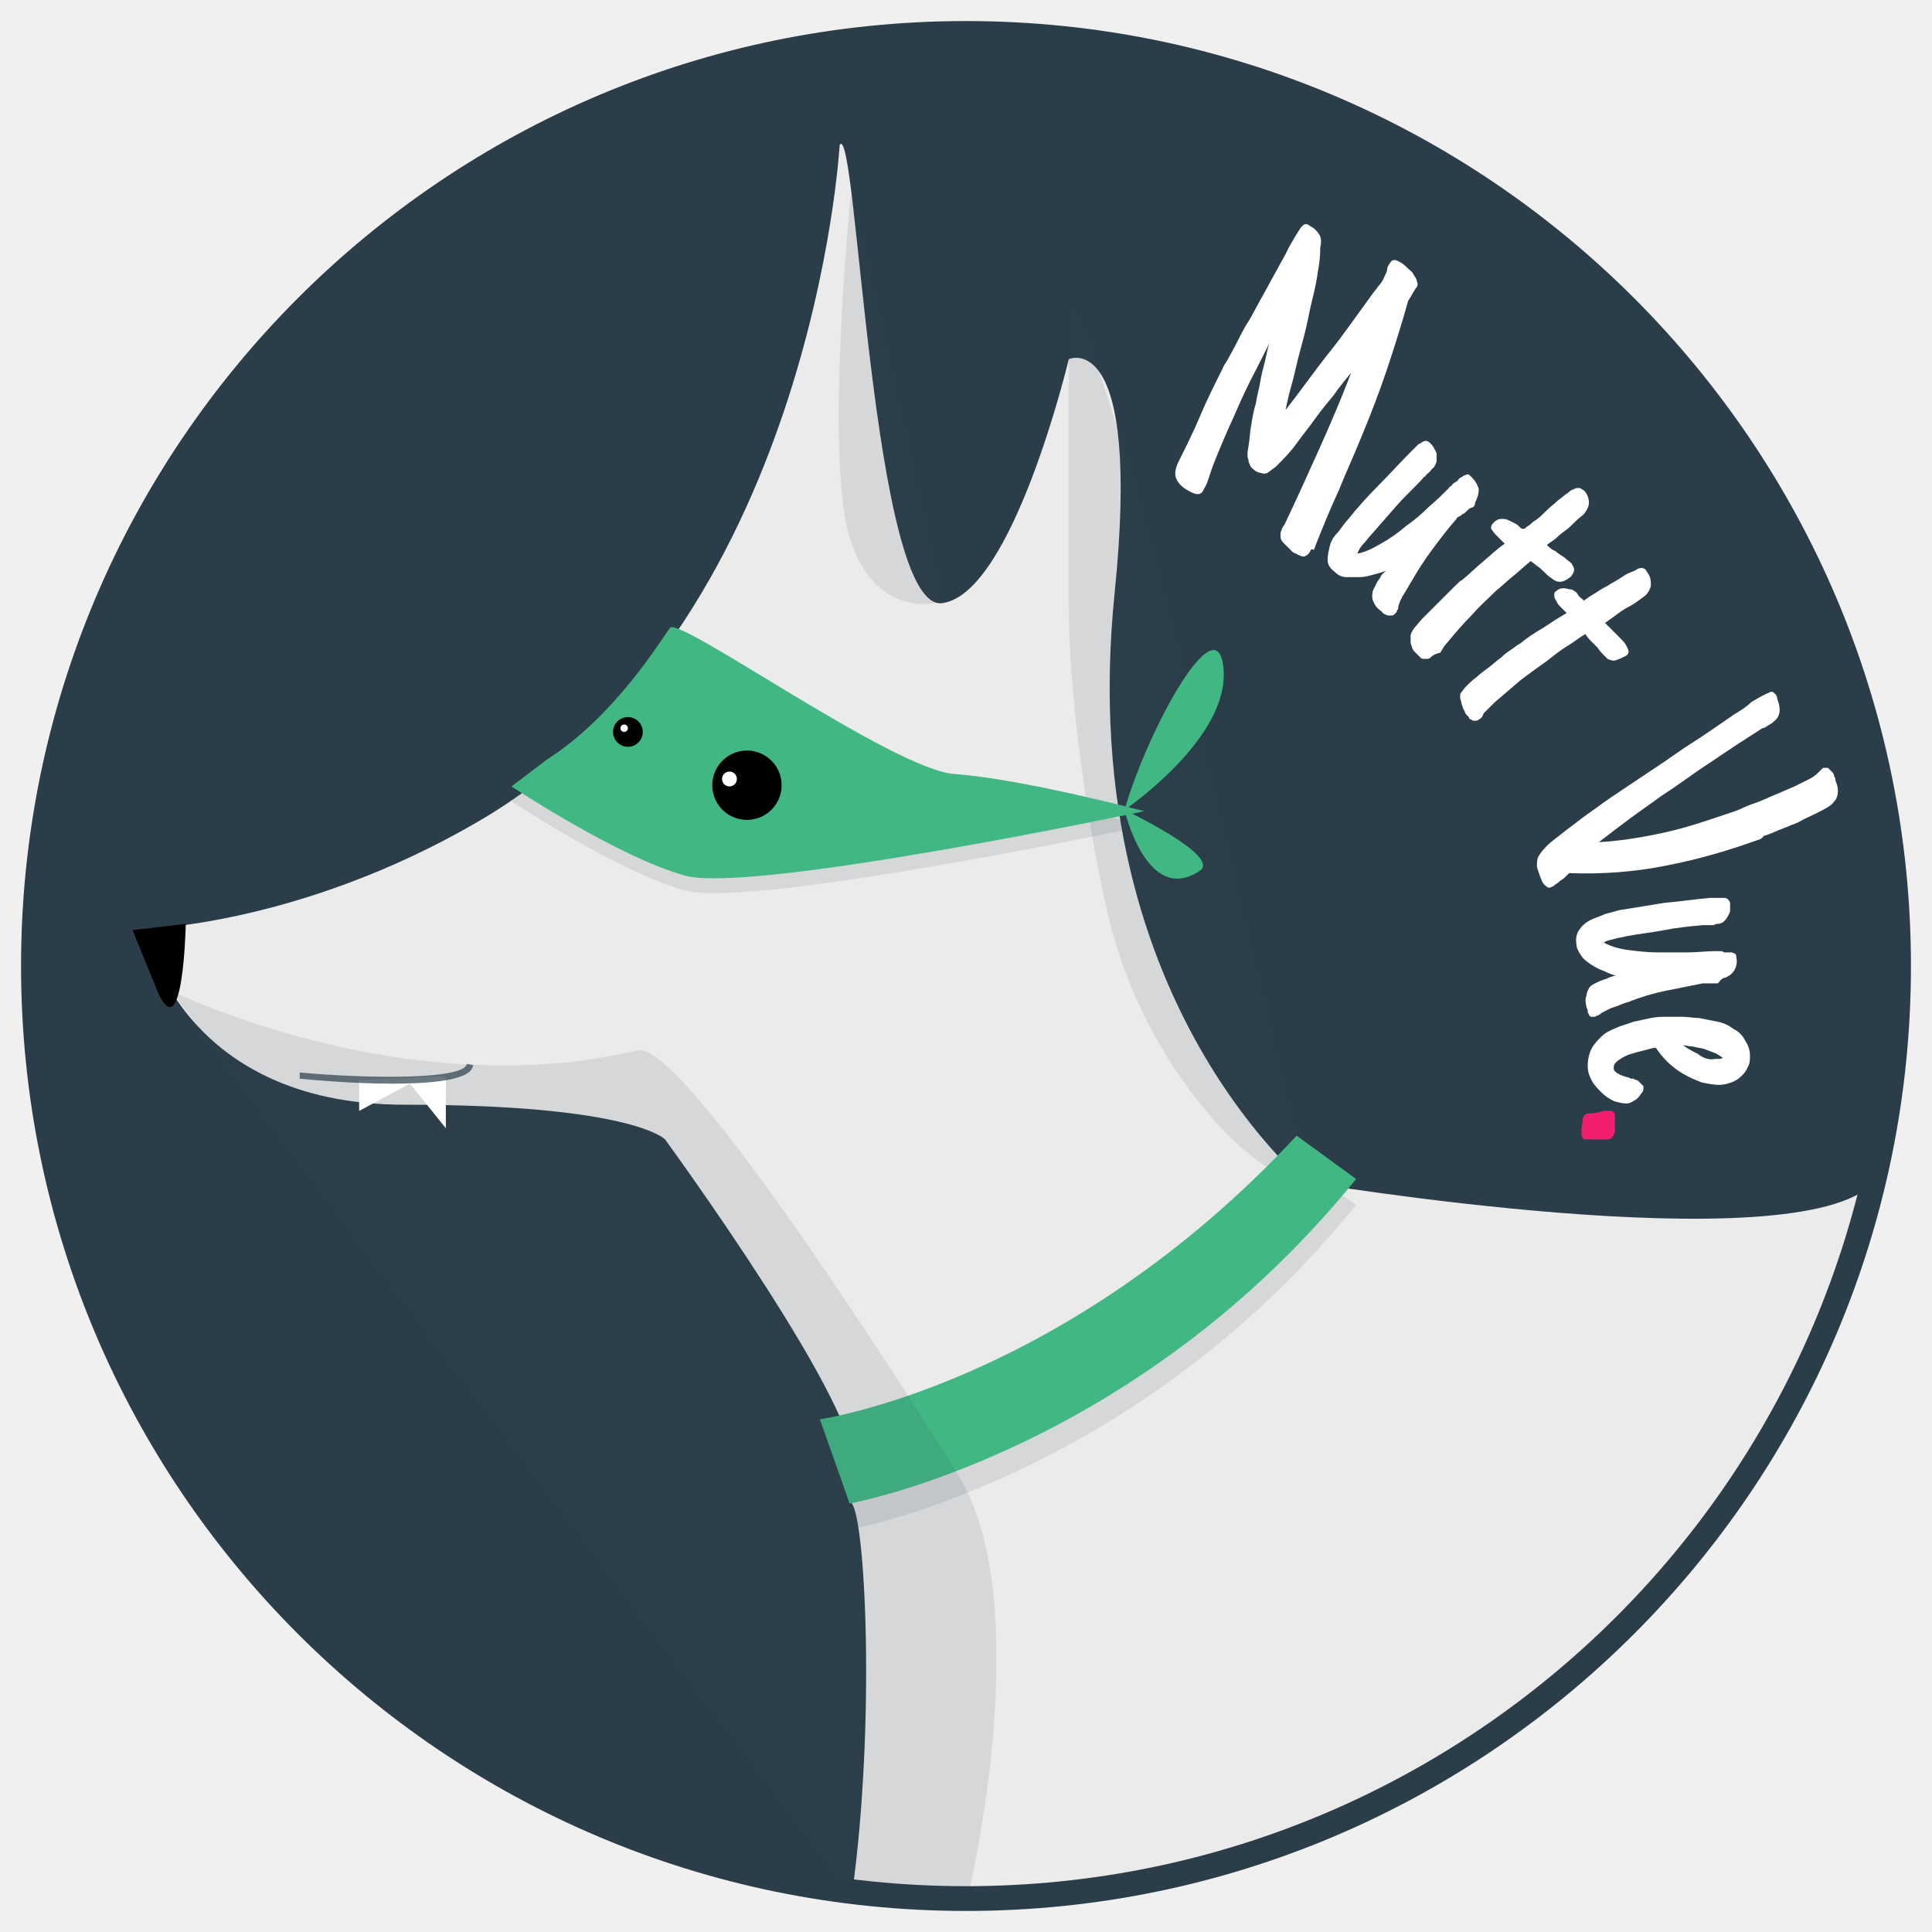
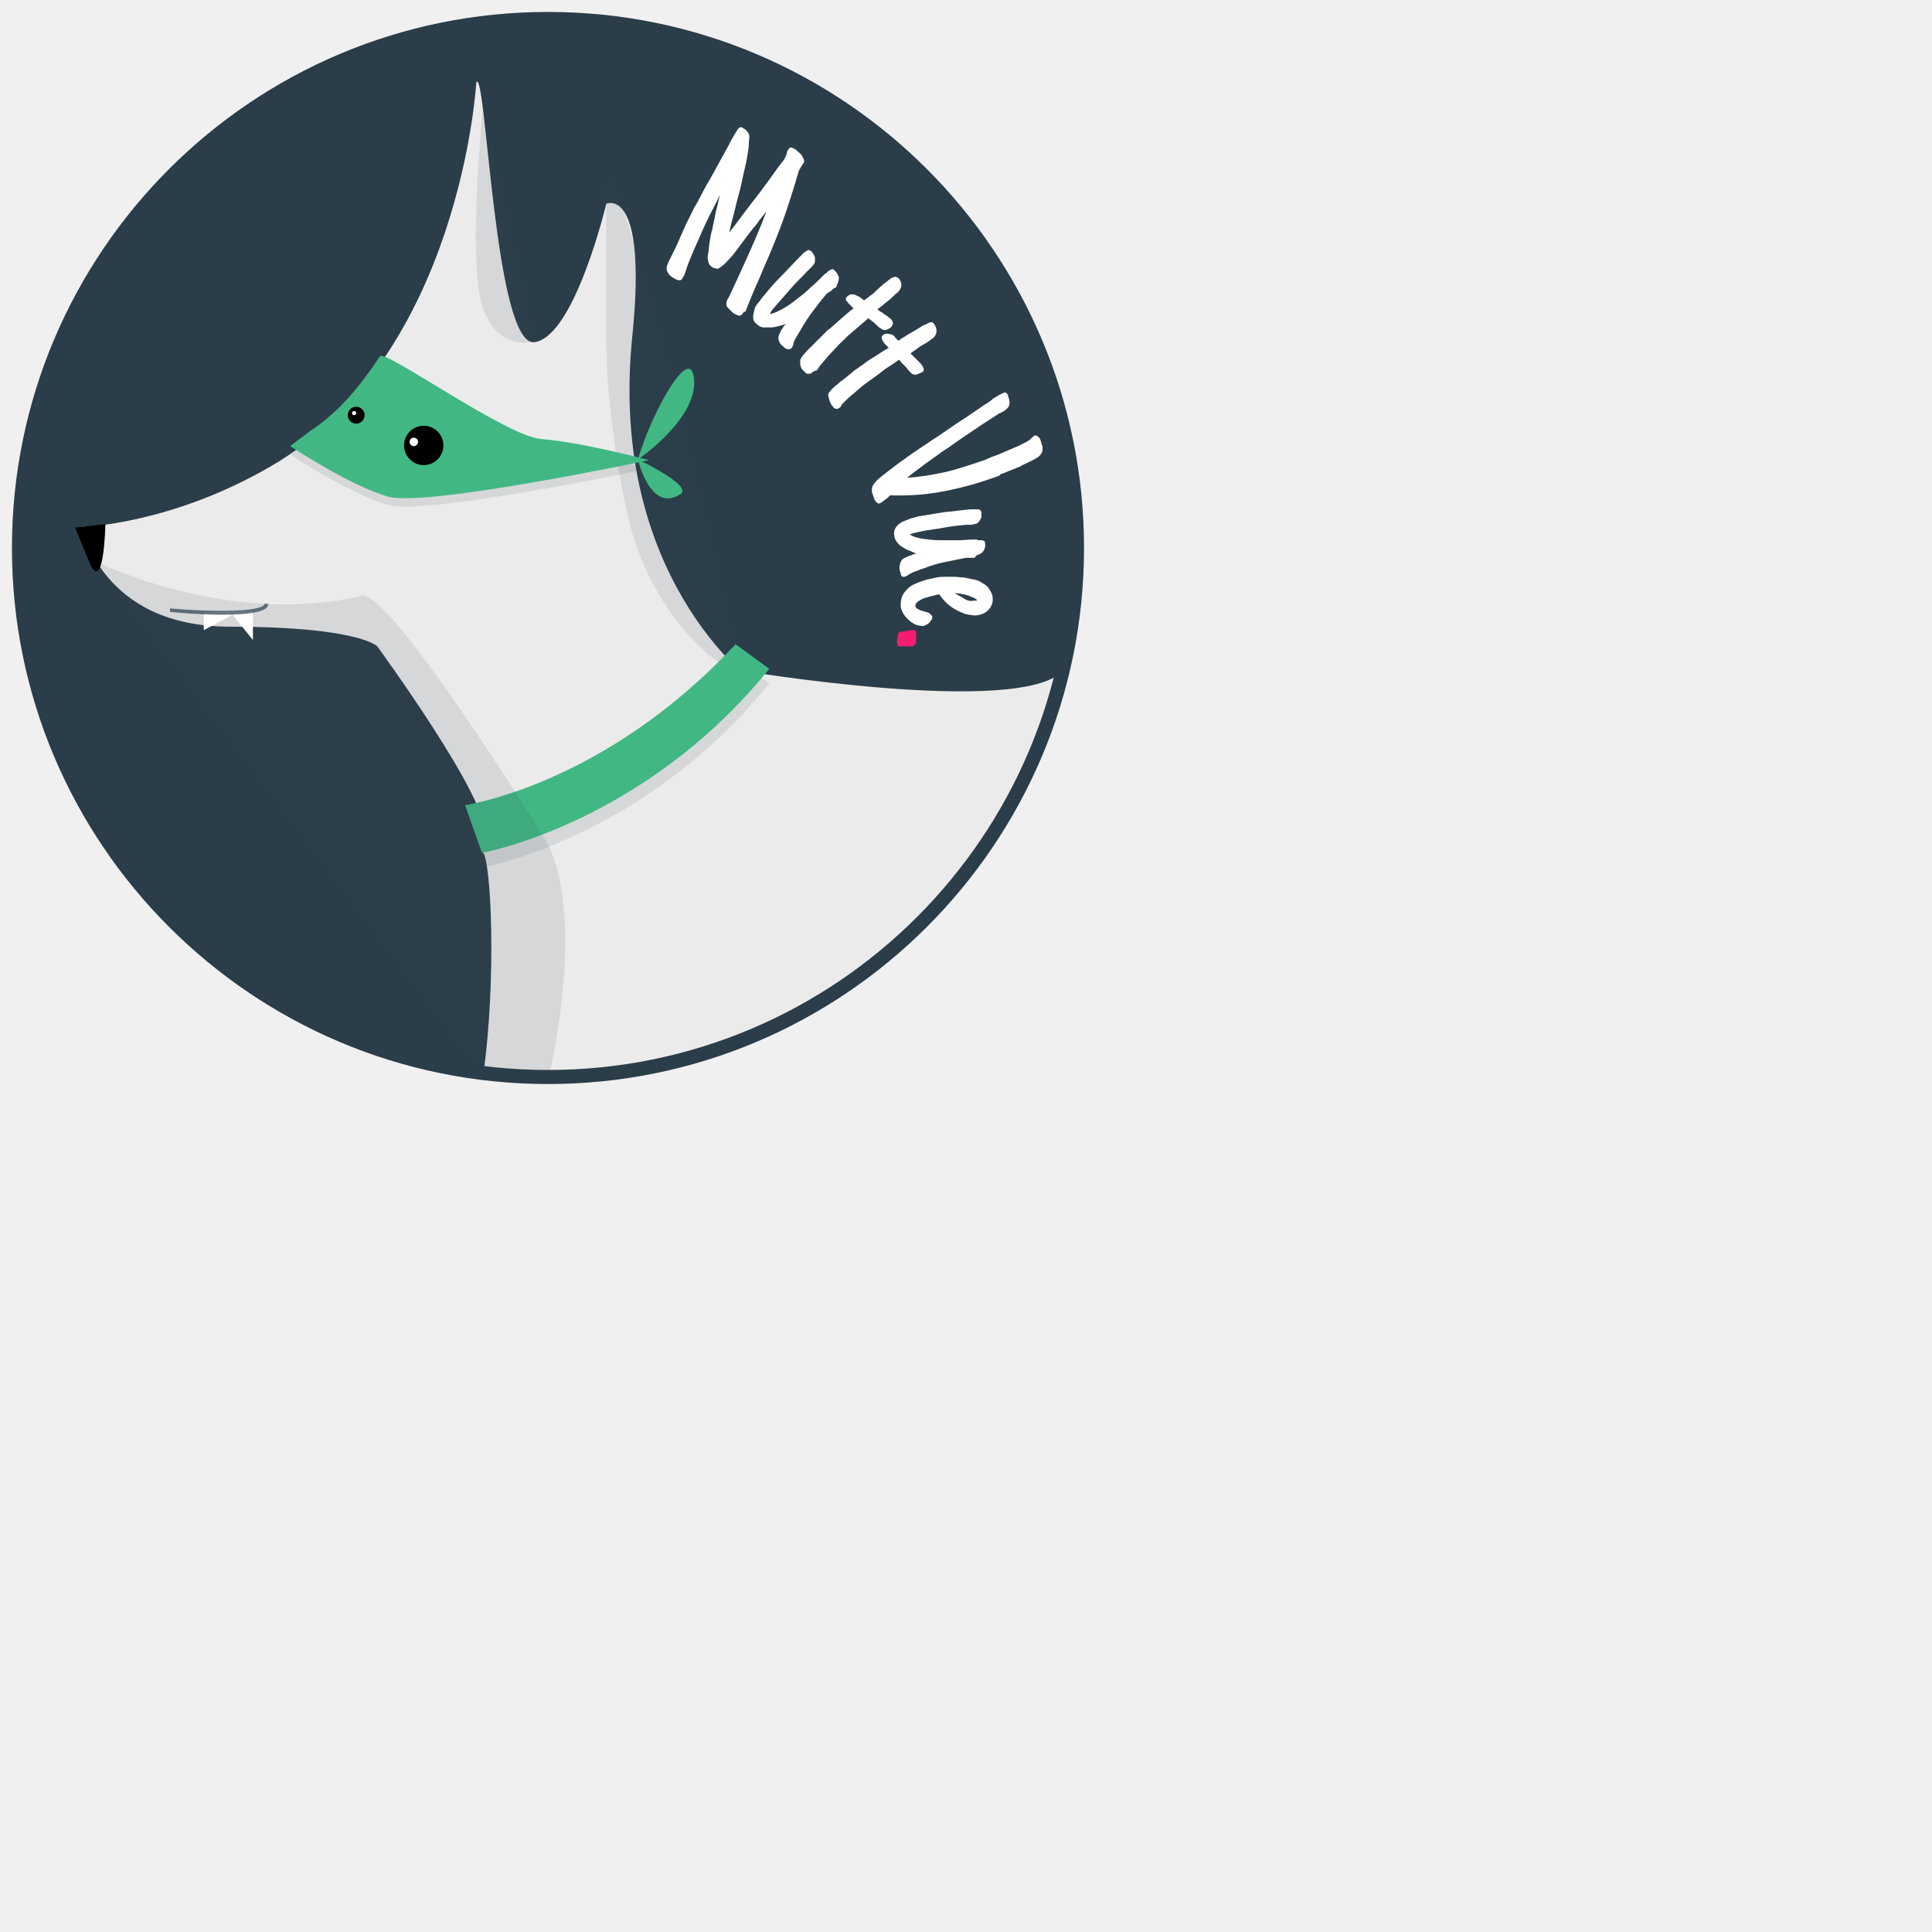
- <svg xmlns="http://www.w3.org/2000/svg" version="1.1" x="0px" y="0px" viewBox="0 0 156 156" style="enable-background:new 0 0 156 156;" xml:space="preserve" width="275" height="275">
+ <svg xmlns="http://www.w3.org/2000/svg" version="1.1" x="0px" y="0px" viewBox="0 0 275 275" style="enable-background:new 0 0 156 156;" xml:space="preserve" width="275" height="275">
  <style type="text/css">
	.st0{fill:#2A3D49;}
	.st1{fill:#FFFFFF;}
	.st2{fill:#F41E70;}
	.st3{fill:#ECEBEB;}
	.st4{opacity:0.12;}
	.st5{fill:#2F4859;}
	.st6{fill:#304858;}
	.st7{fill:#FCCA1B;}
	.st8{fill:#EAB713;}
	.st9{opacity:0.12;fill:#304858;}
	.st10{opacity:8.000000e-02;fill:#304858;}
	.st11{fill:#1ABC81;}
	.st12{opacity:0.7;fill:none;stroke:#666666;stroke-width:0.25;stroke-miterlimit:10;}
	.st13{opacity:8.000000e-02;}
	.st14{opacity:0.7;}
	.st15{fill:#666666;}
	.st16{fill:#2D77E2;}
	.st17{fill:#41B883;}
</style>
  <g id="Layer_1">
    <g>
      <circle class="st0" cx="78" cy="78" r="75.3" />
    </g>
    <g>
      <path class="st1" d="M105.8,44.5c-0.1,0.2-0.2,0.3-0.4,0.4c-0.2,0.1-0.3,0-0.6-0.1c-0.1-0.1-0.2-0.1-0.4-0.2    c-0.1-0.1-0.2-0.2-0.3-0.3c-0.2-0.2-0.4-0.4-0.5-0.5c-0.1-0.1-0.2-0.3-0.2-0.4c0-0.1,0-0.3,0-0.4c0.1-0.2,0.1-0.4,0.3-0.6    c1-2.1,1.9-4.1,2.8-6.1c0.9-2,1.8-4.1,2.6-6.2c-0.5,0.6-1,1.2-1.4,1.8c-0.5,0.6-1,1.2-1.5,1.9c-0.5,0.7-1,1.3-1.5,2    c-0.5,0.7-1.1,1.3-1.7,1.9c-0.3,0.2-0.5,0.4-0.7,0.5c-0.2,0.1-0.5,0-0.8-0.1c-0.2-0.1-0.4-0.3-0.5-0.4c-0.1-0.2-0.2-0.4-0.2-0.6    c-0.1-0.2-0.1-0.5,0-1s0.1-1,0.2-1.6c0.1-0.6,0.2-1.3,0.4-1.9c0.1-0.7,0.3-1.3,0.4-2c0.1-0.6,0.3-1.2,0.4-1.7    c0.1-0.5,0.2-0.9,0.3-1.2l-1,2c-0.7,1.3-1.3,2.6-1.9,4c-0.6,1.3-1.2,2.7-1.7,4c-0.1,0.3-0.2,0.6-0.3,0.9c-0.1,0.3-0.2,0.6-0.4,0.9    c-0.1,0.3-0.3,0.4-0.5,0.4c-0.2,0-0.4-0.1-0.6-0.2c-0.6-0.3-0.9-0.6-1.1-1s-0.1-0.9,0.2-1.5c0.6-1.2,1.2-2.4,1.7-3.6    c0.5-1.2,1.1-2.4,1.7-3.6c0.1-0.2,0.2-0.5,0.5-0.9c0.2-0.4,0.5-0.9,0.8-1.5c0.3-0.6,0.6-1.2,1-1.8c0.4-0.7,0.7-1.3,1.1-2    c0.4-0.7,0.7-1.3,1.1-2c0.3-0.6,0.7-1.2,0.9-1.7c0.3-0.5,0.5-0.9,0.7-1.2c0.2-0.3,0.3-0.5,0.4-0.6c0.1-0.1,0.2-0.2,0.3-0.2    c0.1,0,0.2,0,0.3,0.1c0.4,0.2,0.6,0.4,0.8,0.7c0.2,0.3,0.2,0.7,0.1,1.1c0,0.3,0,0.7-0.1,1.4c-0.1,0.6-0.2,1.4-0.4,2.2    s-0.4,1.7-0.6,2.7c-0.2,0.9-0.5,1.9-0.7,2.7c-0.2,0.9-0.4,1.7-0.6,2.4c-0.2,0.7-0.3,1.3-0.4,1.7c1.2-1.5,2.3-3.1,3.5-4.6    c1.2-1.5,2.3-3.1,3.4-4.6c0.2-0.3,0.4-0.5,0.6-0.8c0.2-0.2,0.4-0.5,0.5-0.8c0.1-0.2,0.2-0.4,0.2-0.5c0-0.2,0.1-0.4,0.2-0.5    c0.1-0.2,0.2-0.3,0.4-0.3c0.2,0,0.3,0.1,0.5,0.2c0.2,0.1,0.3,0.2,0.5,0.4c0.2,0.2,0.4,0.3,0.5,0.5c0.1,0.2,0.3,0.4,0.3,0.6    c0.1,0.2,0.1,0.4-0.1,0.6c-0.2,0.3-0.4,0.7-0.6,1c-0.5,1.8-1.1,3.7-1.7,5.5s-1.3,3.6-2,5.3c-0.6,1.5-1.3,3-1.9,4.5    c-0.7,1.5-1.3,3-1.9,4.5c0,0.1-0.1,0.2-0.1,0.3C105.9,44.3,105.8,44.4,105.8,44.5z" />
      <path class="st1" d="M118.6,41.1c-0.1,0.1-0.2,0.2-0.2,0.2c-0.1,0.1-0.2,0.2-0.3,0.2c-0.1,0.1-0.2,0.2-0.3,0.2    c-0.1,0.1-0.2,0.1-0.2,0.2c-0.7,0.8-1.3,1.6-1.9,2.4c-0.6,0.8-1.2,1.7-1.7,2.6c-0.2,0.3-0.4,0.7-0.6,1c-0.2,0.3-0.4,0.7-0.5,1.1    l0,0.1l0,0c0,0.1-0.1,0.2-0.1,0.2c0,0.1-0.1,0.2-0.1,0.2c-0.1,0.1-0.2,0.2-0.3,0.2c-0.1,0-0.2,0-0.3,0c-0.1,0-0.2-0.1-0.3-0.1    c-0.1-0.1-0.2-0.1-0.2-0.2c-0.3-0.2-0.5-0.4-0.6-0.6c-0.1-0.2-0.2-0.4-0.2-0.6c0-0.2,0-0.4,0.1-0.6s0.2-0.4,0.3-0.6l0.2-0.3    c0.1-0.1,0.1-0.3,0.3-0.4c0-0.1,0.1-0.1,0.1-0.1c0,0,0,0,0.1-0.1c-0.3,0.1-0.6,0.2-1,0.3c-0.4,0.1-0.7,0.2-1.1,0.2    c-0.4,0-0.7,0-1.1,0s-0.7-0.2-0.9-0.4c-0.4-0.3-0.6-0.6-0.6-1c0-0.4,0.1-0.8,0.2-1.2s0.4-0.8,0.7-1.1c0.3-0.4,0.5-0.7,0.7-0.9    c0.8-1,1.6-1.9,2.5-2.8c0.9-0.9,1.7-1.8,2.6-2.7c0,0,0.1-0.1,0.1-0.1c0,0,0.1-0.1,0.1-0.1c0.1-0.1,0.2-0.2,0.3-0.3    s0.2-0.2,0.3-0.2l0,0c0.1-0.1,0.3-0.2,0.4-0.2s0.2,0,0.4,0.2c0.1,0.1,0.2,0.2,0.3,0.4c0.1,0.2,0.2,0.3,0.2,0.5c0,0.2,0,0.3,0,0.5    c0,0.2-0.1,0.3-0.2,0.5c-0.1,0.1-0.1,0.1-0.2,0.2c-0.1,0.1-0.1,0.2-0.2,0.2c0,0.1-0.1,0.1-0.2,0.2c-0.1,0.1-0.1,0.2-0.2,0.2    c-0.7,0.8-1.5,1.5-2.2,2.3c-0.7,0.8-1.4,1.6-2.1,2.4c-0.2,0.2-0.4,0.5-0.6,0.7c-0.2,0.2-0.4,0.5-0.5,0.8c0.6-0.1,1.2-0.4,1.9-0.8    c0.7-0.4,1.3-0.8,2-1.4c0.7-0.5,1.3-1,1.9-1.6c0.6-0.5,1.1-1,1.6-1.5c0,0,0-0.1,0.1-0.1c0,0,0.1-0.1,0.1-0.1    c0.1-0.1,0.2-0.2,0.2-0.2s0.2-0.1,0.3-0.2c0.1-0.1,0.1-0.2,0.2-0.2c0.1-0.1,0.2-0.1,0.3-0.2c0.1,0,0.2-0.1,0.3-0.1    c0.1,0,0.2,0.1,0.3,0.2c0.3,0.3,0.5,0.6,0.6,1c0,0.4-0.1,0.7-0.3,1.1c0,0.1,0,0.2-0.1,0.3S118.7,41,118.6,41.1z" />
      <path class="st1" d="M115.5,53.1c-0.1,0.1-0.2,0.1-0.3,0.1c-0.1,0-0.2,0-0.3,0c-0.1,0-0.2-0.1-0.2-0.1c-0.1-0.1-0.1-0.1-0.2-0.2    c-0.1-0.1-0.2-0.2-0.3-0.3c-0.1-0.1-0.2-0.3-0.2-0.4c-0.1-0.2-0.1-0.3-0.1-0.5c0-0.1,0-0.3,0-0.4c0-0.1,0.1-0.3,0.3-0.6    c0.2-0.2,0.4-0.5,0.7-0.8c0.3-0.3,0.6-0.6,0.9-0.9c0.3-0.3,0.6-0.6,0.9-0.9c0.3-0.3,0.6-0.6,0.8-0.8c0.2-0.2,0.4-0.4,0.6-0.5    c0.6-0.5,1.1-1,1.7-1.5c0.6-0.5,1.1-1,1.7-1.4c0,0-0.1-0.1-0.1-0.1c0,0-0.1-0.1-0.1-0.1c-0.1-0.1-0.2-0.2-0.3-0.3    c-0.1-0.1-0.2-0.2-0.3-0.3c-0.1-0.1-0.2-0.3-0.3-0.4c0-0.2,0-0.3,0.2-0.5c0.2-0.2,0.4-0.3,0.6-0.3c0.2,0,0.4,0,0.6,0.1    c0.2,0.1,0.4,0.2,0.6,0.3c0.2,0.1,0.3,0.3,0.5,0.4c0,0,0,0,0.1,0c0,0,0,0,0.1,0c0.1-0.1,0.2-0.2,0.4-0.3c0.1-0.1,0.3-0.3,0.5-0.4    c0.3-0.2,0.6-0.5,0.9-0.8c0.3-0.3,0.6-0.5,0.9-0.8c0.3-0.2,0.6-0.5,0.8-0.6c0.2-0.2,0.4-0.3,0.5-0.3c0.1-0.1,0.3-0.1,0.4-0.1    c0.1,0,0.2,0.1,0.4,0.2c0.3,0.3,0.4,0.7,0.4,1s-0.2,0.7-0.5,1c-0.4,0.3-0.7,0.6-1.1,1c-0.4,0.3-0.8,0.6-1.1,0.9l-0.7,0.5    c0.2,0.2,0.4,0.4,0.7,0.5c0.2,0.2,0.4,0.3,0.7,0.5c0.2,0.2,0.4,0.3,0.6,0.5c0.1,0.2,0.2,0.3,0.2,0.5c0,0.2-0.1,0.3-0.2,0.5    c-0.2,0.2-0.4,0.3-0.6,0.4c-0.2,0.1-0.5,0.1-0.7,0l0,0c0,0-0.2-0.1-0.3-0.2c-0.2-0.1-0.4-0.3-0.6-0.5s-0.4-0.4-0.6-0.5    c-0.2-0.2-0.4-0.3-0.5-0.4l0,0c-0.5,0.4-0.9,0.8-1.4,1.2c-0.5,0.4-0.9,0.8-1.4,1.2c-0.6,0.6-1.3,1.2-1.9,1.9    c-0.7,0.7-1.3,1.4-1.8,2l-0.5,0.6c-0.1,0.2-0.2,0.3-0.3,0.5C115.8,52.8,115.6,53,115.5,53.1z" />
      <path class="st1" d="M119.4,58.1c-0.1,0.1-0.2,0.1-0.3,0.1c-0.1,0-0.2,0-0.3-0.1c-0.1,0-0.2-0.1-0.2-0.2c-0.1-0.1-0.1-0.1-0.2-0.2    c-0.1-0.1-0.1-0.2-0.2-0.4c-0.1-0.1-0.1-0.3-0.2-0.5c0-0.2-0.1-0.3-0.1-0.5s0-0.3,0.1-0.4c0.1-0.1,0.2-0.3,0.4-0.5    c0.2-0.2,0.5-0.5,0.8-0.7c0.3-0.3,0.6-0.5,1-0.8c0.4-0.3,0.7-0.6,1-0.8c0.3-0.3,0.6-0.5,0.9-0.7c0.3-0.2,0.5-0.4,0.6-0.4    c0.6-0.5,1.2-0.9,1.9-1.3c0.6-0.4,1.2-0.8,1.9-1.2c0,0-0.1-0.1-0.1-0.1c0,0-0.1-0.1-0.1-0.1c-0.1-0.1-0.2-0.2-0.3-0.3    c-0.1-0.1-0.2-0.2-0.3-0.4c-0.1-0.2-0.2-0.3-0.2-0.5c0-0.2,0-0.3,0.2-0.4c0.2-0.2,0.4-0.2,0.6-0.2c0.2,0,0.4,0.1,0.6,0.1    c0.2,0.1,0.4,0.2,0.5,0.4s0.3,0.3,0.5,0.5c0,0,0,0,0,0c0,0,0,0,0,0c0.1-0.1,0.3-0.2,0.4-0.3c0.2-0.1,0.3-0.2,0.5-0.3    c0.3-0.2,0.6-0.4,1-0.6c0.3-0.2,0.7-0.4,1-0.6c0.3-0.2,0.6-0.4,0.9-0.5c0.3-0.1,0.4-0.2,0.6-0.3c0.1,0,0.3-0.1,0.4,0    c0.1,0,0.2,0.1,0.3,0.3c0.3,0.4,0.3,0.7,0.3,1.1c-0.1,0.4-0.3,0.7-0.6,0.9c-0.4,0.3-0.8,0.6-1.2,0.8s-0.8,0.5-1.2,0.8l-0.7,0.5    c0.2,0.2,0.4,0.4,0.6,0.6c0.2,0.2,0.4,0.4,0.6,0.6c0.2,0.2,0.4,0.4,0.5,0.6c0.1,0.2,0.2,0.4,0.2,0.5c0,0.2-0.1,0.3-0.3,0.4    c-0.2,0.1-0.4,0.2-0.7,0.3c-0.2,0.1-0.5,0-0.7-0.1l0,0c0,0-0.1-0.1-0.3-0.3c-0.2-0.2-0.3-0.3-0.5-0.6c-0.2-0.2-0.4-0.4-0.6-0.6    c-0.2-0.2-0.3-0.4-0.4-0.5l0,0c-0.5,0.3-1,0.7-1.5,1c-0.5,0.3-1,0.7-1.5,1.1c-0.7,0.5-1.4,1-2.2,1.6c-0.7,0.6-1.4,1.2-2.1,1.8    l-0.5,0.5c-0.1,0.1-0.3,0.3-0.4,0.4C119.7,57.9,119.6,58,119.4,58.1z" />
      <path class="st1" d="M142,67.8c-2.5,0.9-4.9,1.6-7.5,2.1c-2.5,0.5-5.1,0.7-7.8,0.6c-0.1,0.1-0.1,0.1-0.3,0.3    c-0.1,0.1-0.2,0.2-0.4,0.3c-0.1,0.1-0.2,0.2-0.4,0.3c-0.1,0.1-0.2,0.2-0.3,0.2c-0.1,0.1-0.3,0.1-0.4,0c-0.1-0.1-0.2-0.1-0.3-0.3    c-0.1-0.1-0.1-0.2-0.2-0.4c0-0.1-0.1-0.2-0.1-0.3c-0.1-0.3-0.2-0.5-0.2-0.7c0-0.2,0-0.5,0.1-0.7c0.1-0.2,0.3-0.5,0.7-0.9    c0.4-0.4,1-0.8,1.6-1.3c0.7-0.5,1.4-1.1,2.3-1.7c0.8-0.6,1.7-1.2,2.6-1.8c0.9-0.6,1.8-1.2,2.7-1.8c0.9-0.6,1.7-1.2,2.5-1.7    c0.8-0.5,1.5-1,2.1-1.4c0.6-0.4,1-0.7,1.3-0.9c0.5-0.3,1-0.6,1.4-1c0.5-0.3,1-0.6,1.5-0.8c0.2-0.1,0.3,0,0.4,0.1    c0.1,0.1,0.2,0.2,0.2,0.4c0.1,0.3,0.2,0.6,0.2,0.9c0,0.3-0.1,0.6-0.3,0.8c-0.1,0.1-0.3,0.3-0.5,0.4c-0.2,0.1-0.4,0.3-0.6,0.3    c-1.4,0.9-2.8,1.8-4.1,2.7c-1.4,0.9-2.7,1.9-4.1,2.8c-0.8,0.6-1.7,1.2-2.5,1.8c-0.8,0.6-1.6,1.2-2.5,1.9c1.8-0.1,3.6-0.4,5.4-0.8    c1.8-0.4,3.5-1,5.3-1.6c0.3-0.1,0.6-0.2,1-0.4s0.8-0.3,1.3-0.5c0.5-0.2,0.9-0.4,1.4-0.6c0.5-0.2,0.9-0.4,1.4-0.6    c0.4-0.2,0.8-0.4,1.2-0.6s0.6-0.4,0.8-0.6c0.1-0.1,0.1-0.1,0.2-0.2c0.1-0.1,0.1-0.1,0.2-0.1c0.1,0,0.2,0,0.3,0    c0.1,0.1,0.2,0.2,0.3,0.3c0.1,0.1,0.2,0.2,0.2,0.4c0.1,0.1,0.1,0.2,0.1,0.3c0.1,0.3,0.2,0.5,0.2,0.8c0,0.2,0,0.5-0.2,0.8    c-0.1,0.1-0.2,0.3-0.5,0.5s-0.7,0.4-1.1,0.6c-0.4,0.2-0.9,0.4-1.4,0.7c-0.5,0.2-1,0.4-1.5,0.6c-0.5,0.2-0.9,0.4-1.3,0.5    C142.4,67.6,142.1,67.8,142,67.8z" />
      <path class="st1" d="M138.7,79.4c-0.1,0-0.2,0-0.3,0c-0.1,0-0.2,0-0.3,0c-0.1,0-0.2,0-0.3,0c-0.1,0-0.2,0-0.3,0    c-1,0.2-2,0.4-3,0.6c-1,0.2-2,0.5-3,0.9c-0.4,0.1-0.8,0.3-1.1,0.4c-0.4,0.1-0.7,0.3-1.1,0.5l-0.1,0.1l0,0c-0.1,0-0.1,0.1-0.2,0.1    c-0.1,0-0.2,0.1-0.2,0.1c-0.1,0-0.2,0-0.3,0c-0.1,0-0.2-0.1-0.2-0.2c-0.1-0.1-0.1-0.2-0.1-0.3c0-0.1-0.1-0.2-0.1-0.3    c-0.1-0.4-0.1-0.7,0-0.9c0-0.2,0.1-0.4,0.2-0.6c0.1-0.2,0.3-0.3,0.5-0.4c0.2-0.1,0.4-0.2,0.7-0.3l0.3-0.1c0.1-0.1,0.3-0.1,0.5-0.2    c0.1,0,0.1,0,0.1,0c0,0,0,0,0.1,0c-0.3-0.1-0.6-0.2-1-0.4c-0.3-0.1-0.7-0.3-1-0.5c-0.3-0.2-0.6-0.4-0.8-0.7    c-0.2-0.3-0.4-0.6-0.4-0.9c-0.1-0.5,0-0.9,0.2-1.2c0.2-0.3,0.5-0.6,0.9-0.8c0.4-0.2,0.8-0.3,1.2-0.5c0.4-0.1,0.8-0.2,1.1-0.3    c1.2-0.2,2.5-0.4,3.7-0.6c1.2-0.1,2.5-0.3,3.7-0.4c0,0,0.1,0,0.1,0c0.1,0,0.1,0,0.1,0c0.2,0,0.3,0,0.4,0c0.1,0,0.3,0,0.4,0l0,0    c0.2,0,0.3,0,0.4,0.1c0.1,0.1,0.2,0.2,0.2,0.4c0,0.2,0,0.3,0,0.5c0,0.2-0.1,0.3-0.2,0.5c-0.1,0.2-0.2,0.3-0.3,0.4    c-0.1,0.1-0.3,0.2-0.5,0.2c-0.1,0-0.2,0-0.3,0.1c-0.1,0-0.2,0-0.3,0c-0.1,0-0.2,0-0.3,0c-0.1,0-0.2,0-0.3,0    c-1.1,0.1-2.1,0.2-3.1,0.4c-1,0.2-2.1,0.3-3.1,0.5c-0.3,0.1-0.6,0.1-0.9,0.2c-0.3,0.1-0.6,0.1-0.9,0.3c0.5,0.3,1.2,0.5,1.9,0.6    c0.8,0.1,1.6,0.2,2.4,0.2c0.8,0,1.7,0,2.5,0c0.8,0,1.5-0.1,2.1-0.1c0,0,0.1,0,0.1,0c0,0,0.1,0,0.1,0c0.1,0,0.2,0,0.3,0    c0.1,0,0.2,0,0.3,0.1c0.1,0,0.2,0,0.3,0c0.1,0,0.2,0,0.3,0c0.1,0,0.2,0.1,0.3,0.1c0.1,0.1,0.1,0.2,0.1,0.3c0.1,0.4,0,0.8-0.2,1.1    c-0.2,0.3-0.5,0.5-0.9,0.6c-0.1,0.1-0.2,0.1-0.2,0.2C138.8,79.3,138.8,79.3,138.7,79.4z" />
      <path class="st1" d="M131.3,89.1c-0.3,0-0.7-0.1-1-0.2c-0.4-0.2-0.7-0.4-1-0.7c-0.3-0.3-0.6-0.6-0.8-1c-0.2-0.4-0.3-0.7-0.3-1.1    c0-0.5,0.1-1,0.3-1.4c0.2-0.4,0.5-0.7,0.8-1c0.3-0.3,0.7-0.5,1.2-0.7c0.4-0.2,0.9-0.3,1.4-0.5c0.5-0.1,0.9-0.2,1.4-0.3    c0.5-0.1,0.9-0.1,1.3-0.1c0.3,0,0.7,0,1.2,0c0.5,0,0.9,0.1,1.4,0.1c0.5,0.1,1,0.2,1.5,0.3c0.5,0.1,0.9,0.3,1.3,0.6    c0.4,0.2,0.7,0.5,0.9,0.9c0.2,0.3,0.4,0.7,0.4,1.2c0,0.4,0,0.7-0.2,1c-0.1,0.3-0.3,0.5-0.5,0.7c-0.2,0.2-0.5,0.4-0.8,0.5    c-0.3,0.1-0.6,0.2-1,0.2c-0.4,0-0.9-0.1-1.4-0.2c-0.5-0.2-1-0.4-1.5-0.7c-0.5-0.3-0.9-0.6-1.3-1c-0.4-0.4-0.7-0.8-0.9-1.1    c-0.2,0-0.5,0.1-0.9,0.2c-0.4,0.1-0.8,0.2-1.1,0.3c-0.4,0.1-0.7,0.3-1,0.5c-0.3,0.2-0.4,0.4-0.4,0.6c0,0.1,0,0.2,0.1,0.3    c0.1,0.1,0.2,0.2,0.3,0.2c0.1,0.1,0.2,0.1,0.4,0.2c0.1,0,0.3,0.1,0.4,0.1l0.2,0.1c0,0,0.1,0,0.1,0c0,0,0,0,0.1,0    c0.1,0.1,0.3,0.1,0.4,0.2c0.1,0.1,0.2,0.2,0.3,0.3l0,0c0,0,0.1,0.1,0.1,0.1c0,0,0,0.1,0,0.1c0,0.1,0,0.3-0.1,0.4    c-0.1,0.1-0.2,0.3-0.3,0.4c-0.1,0.1-0.2,0.2-0.4,0.3C131.6,89.1,131.4,89.1,131.3,89.1z M138.5,85.5c0.1,0,0.2,0,0.3,0    c0.1,0,0.2,0,0.3-0.1c-0.2-0.1-0.4-0.3-0.7-0.4c-0.3-0.1-0.5-0.2-0.8-0.3c-0.3-0.1-0.6-0.1-0.9-0.2c-0.3,0-0.6-0.1-0.8-0.1    c0.4,0.3,0.8,0.5,1.2,0.7C137.6,85.5,138.1,85.6,138.5,85.5z" />
      <path class="st2" d="M130,89.7c0.1,0,0.2,0,0.3,0.1c0.1,0.1,0.1,0.2,0.1,0.3c0,0.1,0,0.2,0,0.4c0,0.1,0,0.2,0,0.3    c0,0.1,0,0.2,0,0.4c0,0.1,0,0.3-0.1,0.4c0,0.1-0.1,0.2-0.2,0.3c-0.1,0.1-0.2,0.1-0.3,0.1c-0.1,0-0.2,0-0.4,0c-0.2,0-0.4,0-0.6,0    c-0.2,0-0.4,0-0.6,0s-0.3,0-0.3,0c-0.1-0.1-0.2-0.2-0.2-0.4c0-0.1,0-0.3,0-0.4c0-0.3,0.1-0.6,0.1-0.8c0-0.2,0.1-0.3,0.2-0.4    c0.1-0.1,0.2-0.1,0.4-0.1c0.2,0,0.4,0,0.7-0.1c0.1,0,0.3-0.1,0.4-0.1C129.7,89.7,129.8,89.7,130,89.7z" />
    </g>
    <g>
      <path class="st3" d="M78,153.3c37.5,0,65-24.3,73.3-57.8c-6.3,6.6-46.1-0.1-46.1-0.1l-36.5,25.9c1.2,0.9,2,18,0.1,31.6    C73.2,153.7,73.3,153.3,78,153.3z" />
    </g>
    <g>
      <path class="st3" d="M38.5,66.4C24.2,74.7,11.7,75,11.7,75s2.6,14.2,21,14.2s21,2.8,21,2.8s16.5,22.6,15.1,26.6    c-0.4,2.2,29.1,0.2,36.2-14s2.2-7.5,2.2-7.5S86.5,82.1,90,47.9C92.2,26.3,86.3,29,86.3,29s-4.5,18.9-10.2,19.7    c-5.7,0.8-6.9-39.1-8.3-37C67.8,11.7,65.6,50.7,38.5,66.4z" />
    </g>
    <g>
      <path d="M15,74.6c0,0-0.2,10.3-2.3,5.4c-2-4.9-2-4.9-2-4.9L15,74.6z" />
    </g>
    <g class="st4">
      <path class="st5" d="M68.7,15.7c0,0-2.2,21.6,0,28c2.2,6.5,7.3,4.9,7.3,4.9L68.7,15.7z" />
    </g>
    <g class="st4">
      <path class="st5" d="M86.3,25.1c0,0,0,14.9,0,23.8s2.2,21.8,3.7,27c4.3,14.6,16.7,23.2,14.9,17.1S89.6,25.5,86.3,25.1z" />
    </g>
    <g class="st4">
      <path class="st6" d="M66.2,116.7c0,0,19.8-2.8,38.5-22.9l4.8,3.5c-17.9,22.1-40.9,26.2-40.9,26.2    C66.2,116.7,66.2,116.7,66.2,116.7z" />
    </g>
    <g class="st4">
      <path class="st6" d="M44.2,62.5c5.5-3.5,9.2-9.7,9.9-10.6c0.7-1,18.1,11.5,23,11.8c5.5,0.4,15.3,3,15.3,3s-31.7,6.7-37.1,5.2    s-14-7.2-14-7.2L44.2,62.5z" />
    </g>
    <g>
      <path class="st17" d="M44.2,61.3c5.5-3.5,9.2-9.7,9.9-10.6c0.7-1,18.1,11.5,23,11.8c5.5,0.4,15.3,3,15.3,3s-31.7,6.7-37.1,5.2    s-14-7.2-14-7.2L44.2,61.3z" />
    </g>
    <g>
      <circle cx="50.7" cy="59.1" r="1.2" />
    </g>
    <g>
      <ellipse transform="matrix(0.6682 -0.744 0.744 0.6682 -27.1498 65.9012)" cx="60.3" cy="63.4" rx="2.8" ry="2.8" />
    </g>
    <g>
      <circle class="st1" cx="58.9" cy="62.9" r="0.6" />
    </g>
    <g>
      <circle class="st1" cx="50.4" cy="58.8" r="0.3" />
    </g>
    <g>
      <path class="st17" d="M90.8,65.4c1.9-6.6,7.6-16.9,8-11.3S90.8,65.4,90.8,65.4z" />
    </g>
    <g>
      <path class="st17" d="M96.9,70.3c-4.3,2.9-6.1-4.9-6.1-4.9S98.6,69.1,96.9,70.3z" />
    </g>
    <g>
      <path class="st17" d="M66.2,114.6c0,0,19.8-2.8,38.5-22.9l4.8,3.5c-17.9,22.1-40.9,26.2-40.9,26.2    C66.2,114.6,66.2,114.6,66.2,114.6z" />
    </g>
    <g class="st4">
      <path class="st5" d="M13.8,80c0,0,18.9,9.3,37.7,4.8c3.9-0.9,24.6,32.2,26,34.5c6.3,10.7,0.6,34.1,0.6,34.1l-9.2-0.4L13.8,80z" />
    </g>
    <g>
      <polygon class="st1" points="29,87.2 29,89.7 33.1,87.5 36,91.1 36,86.9   " />
    </g>
    <g class="st14">
      <path class="st0" d="M31.6,87.5c-3.1,0-6.3-0.3-7.4-0.4l0-0.5c5.5,0.5,13.3,0.6,13.5-0.7l0.5,0.1C38.1,87.2,35,87.5,31.6,87.5z" />
    </g>
    <g>
      <path class="st0" d="M78,154.3c-42.1,0-76.3-34.2-76.3-76.3S35.9,1.7,78,1.7s76.3,34.2,76.3,76.3S120.1,154.3,78,154.3z M78,3.7    C37,3.7,3.7,37,3.7,78S37,152.3,78,152.3S152.3,119,152.3,78S119,3.7,78,3.7z" />
    </g>
  </g>
  <g id="Layer_2">
</g>
  <g id="Layer_3">
</g>
  <g id="Layer_4">
</g>
  <g id="Layer_5">
</g>
  <g id="Layer_6">
</g>
</svg>
